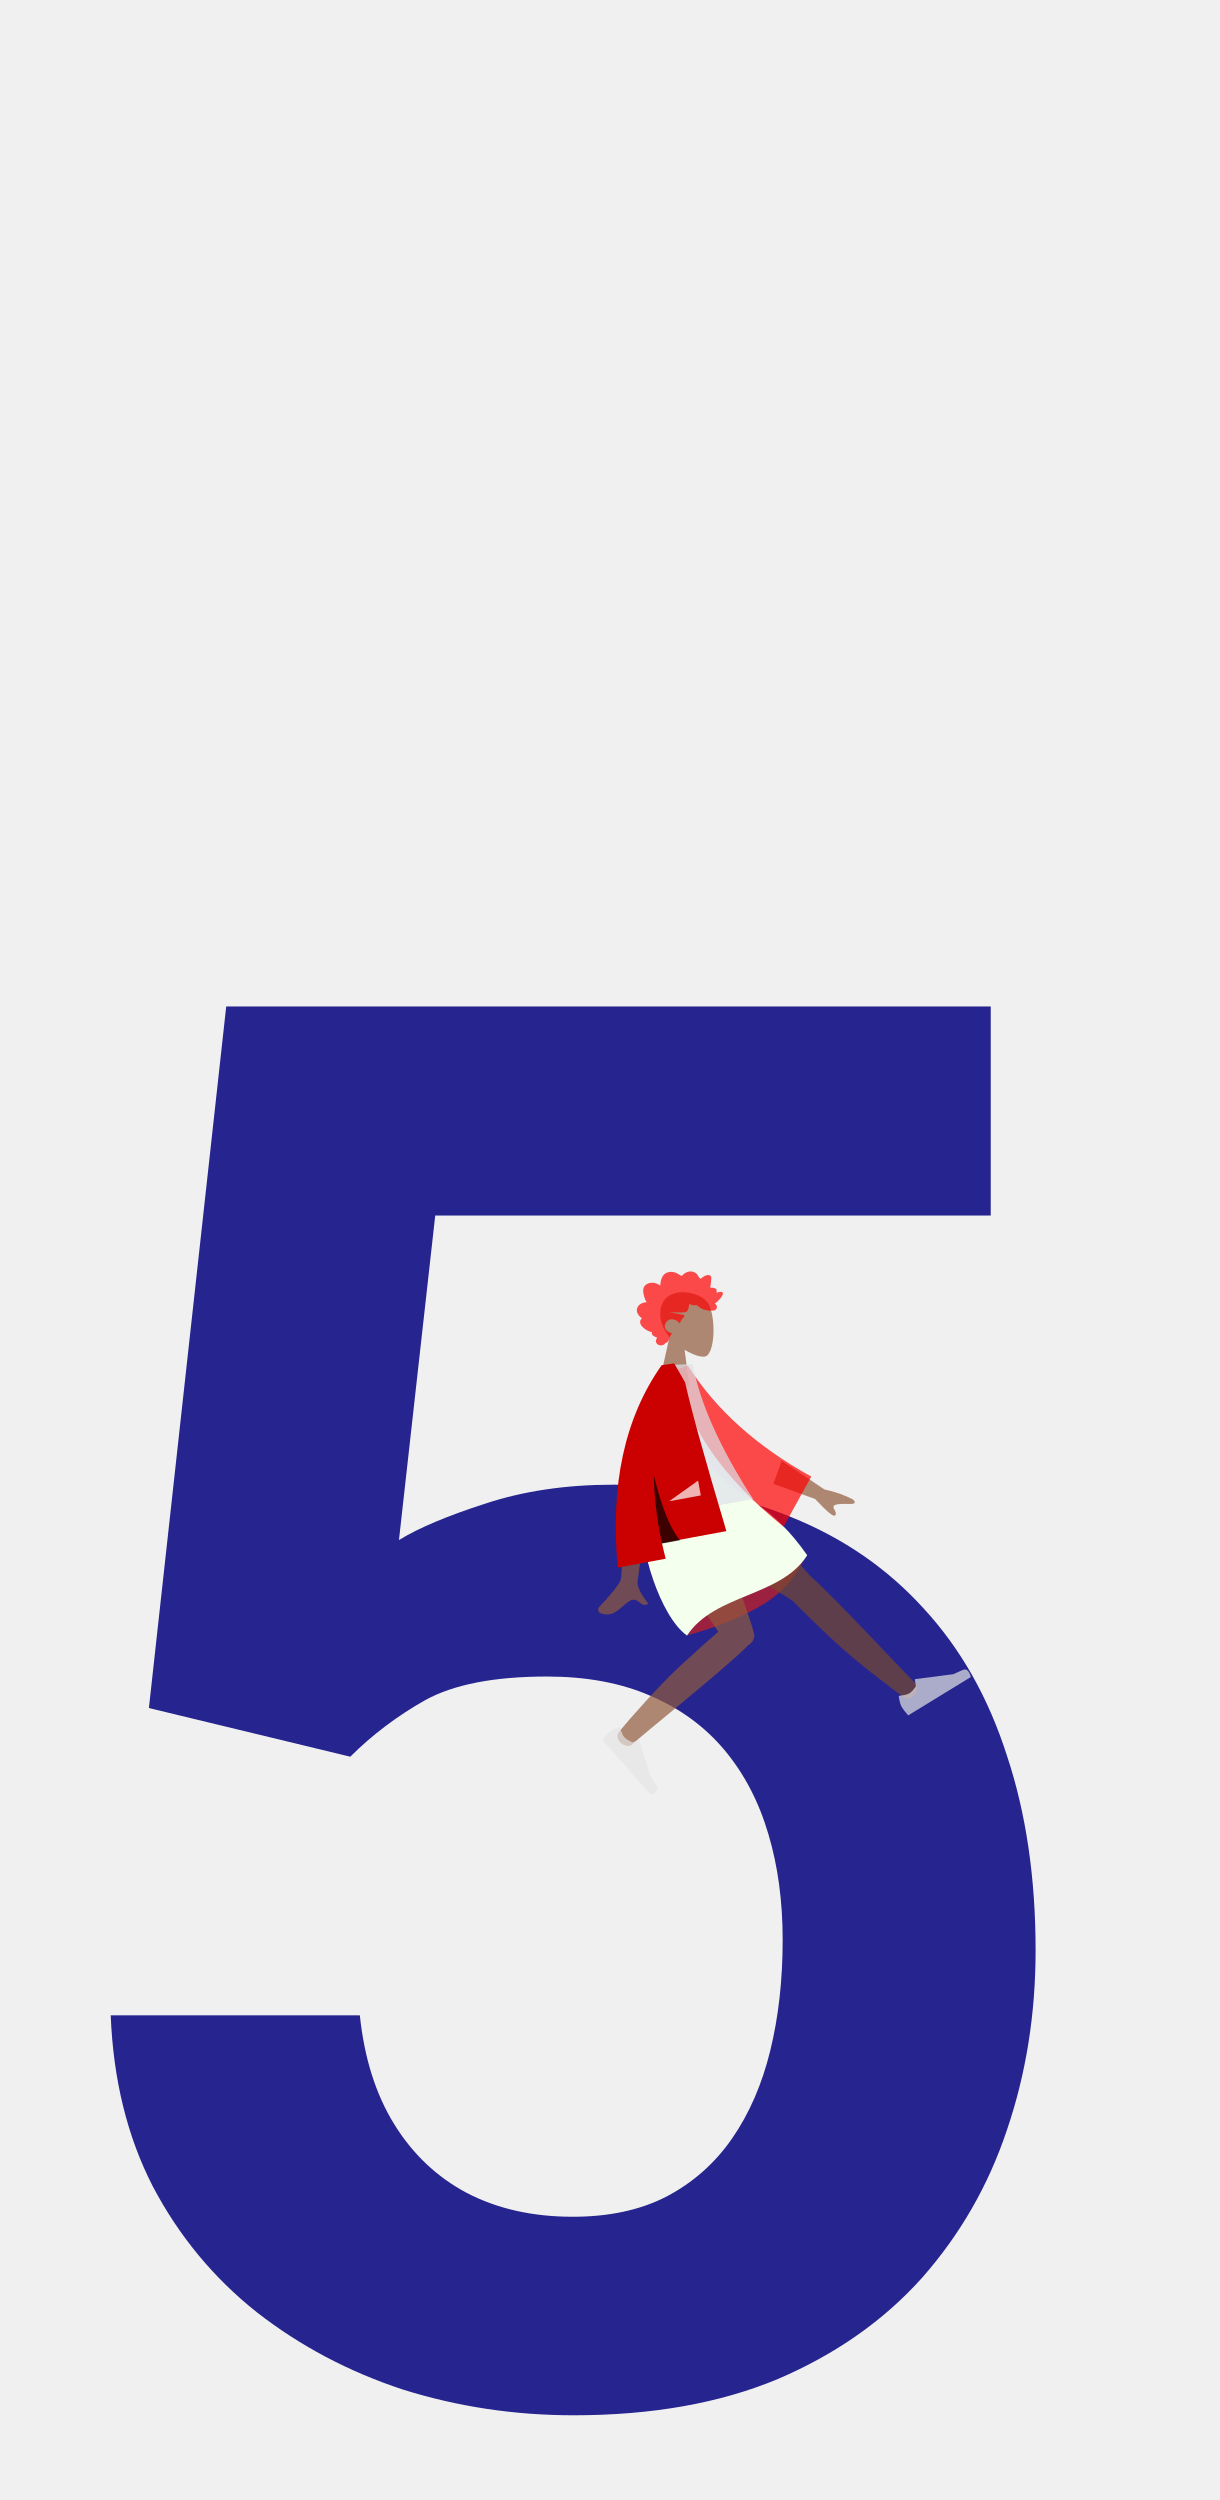
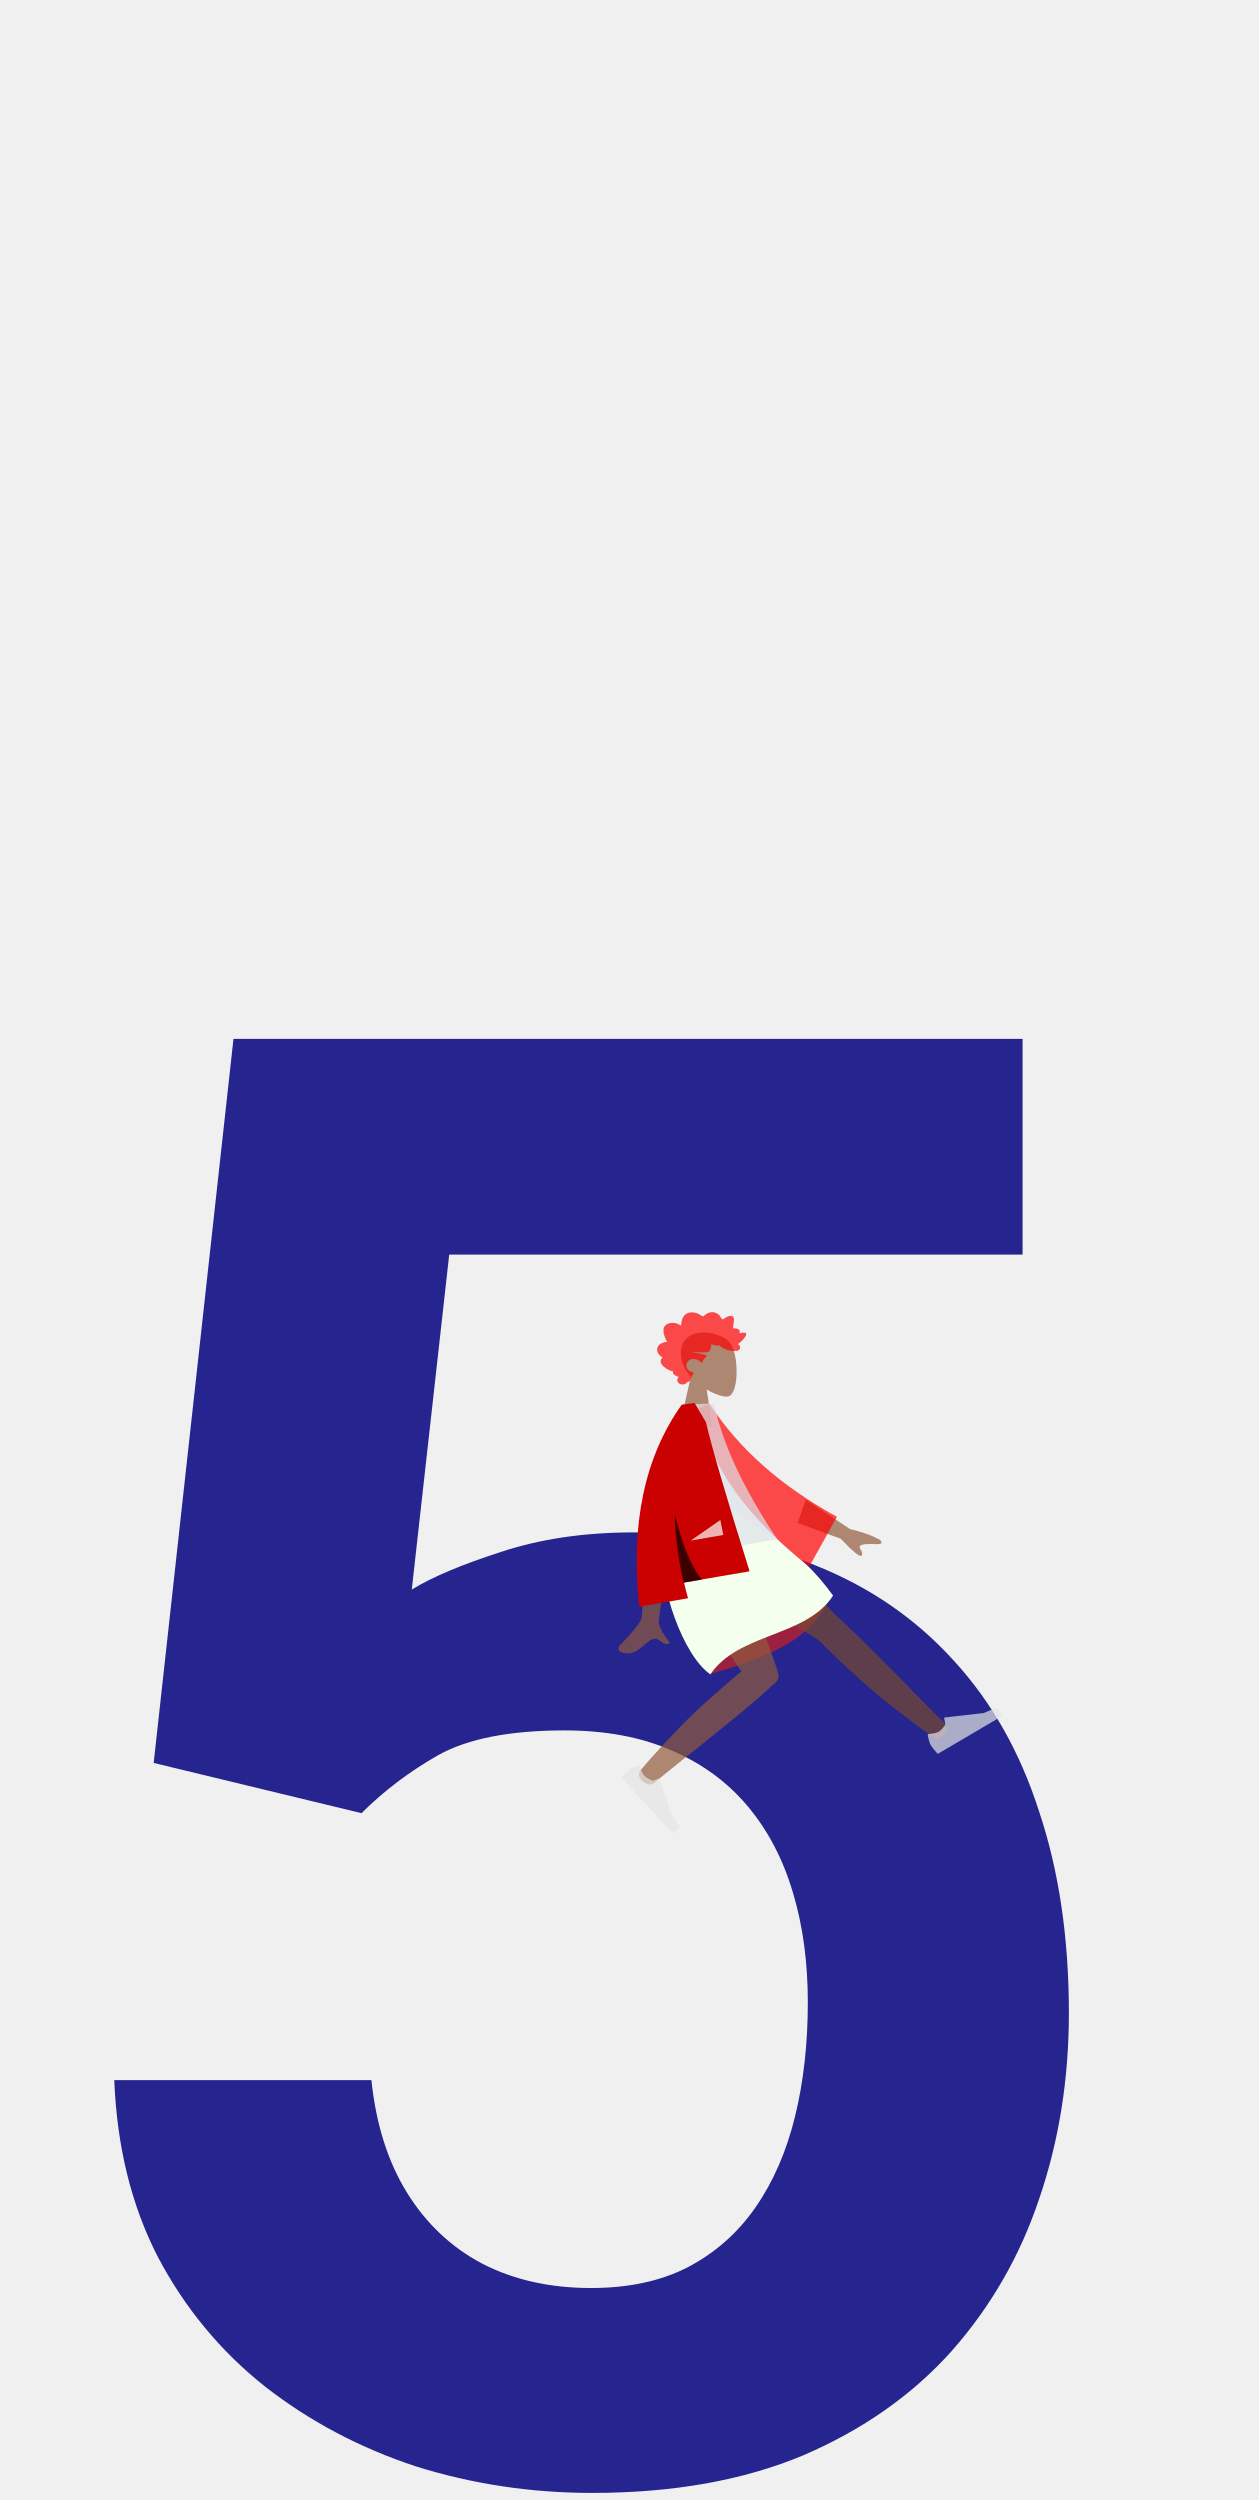
- <svg xmlns="http://www.w3.org/2000/svg" width="141" height="289" viewBox="0 0 141 289" fill="none">
+ <svg xmlns="http://www.w3.org/2000/svg" width="141" height="280" viewBox="0 0 141 280" fill="none">
  <path opacity="0.87" d="M40.493 203.075L17.212 197.448L26.15 116.351H114.529V140.514H50.313L46.12 178.028C48.401 176.631 51.711 175.233 56.051 173.836C60.464 172.365 65.429 171.629 70.946 171.629C78.596 171.629 85.437 172.879 91.469 175.38C97.5 177.808 102.613 181.339 106.805 185.973C111.072 190.607 114.271 196.271 116.405 202.964C118.611 209.585 119.715 217.087 119.715 225.473C119.715 232.829 118.611 239.743 116.405 246.216C114.271 252.616 110.998 258.316 106.585 263.318C102.171 268.247 96.618 272.145 89.924 275.014C83.23 277.809 75.36 279.207 66.312 279.207C59.471 279.207 52.888 278.214 46.562 276.228C40.309 274.168 34.682 271.189 29.68 267.29C24.678 263.318 20.67 258.464 17.654 252.726C14.711 246.989 13.093 240.405 12.799 232.976H41.597C42.112 237.904 43.436 242.097 45.569 245.554C47.702 249.011 50.497 251.659 53.954 253.498C57.485 255.337 61.568 256.257 66.202 256.257C70.394 256.257 73.999 255.484 77.015 253.94C80.104 252.321 82.642 250.078 84.628 247.209C86.614 244.34 88.085 240.957 89.041 237.058C89.998 233.16 90.476 228.893 90.476 224.259C90.476 219.772 89.924 215.69 88.821 212.012C87.717 208.261 86.025 205.024 83.745 202.302C81.465 199.581 78.596 197.484 75.139 196.013C71.755 194.542 67.783 193.807 63.223 193.807C57.117 193.807 52.41 194.726 49.1 196.565C45.863 198.404 42.994 200.574 40.493 203.075Z" fill="#080680" />
-   <path fill-rule="evenodd" clip-rule="evenodd" d="M77.395 154.552C76.709 153.733 76.248 152.732 76.337 151.616C76.593 148.399 81.071 149.146 81.929 150.778C82.786 152.41 82.645 156.53 81.515 156.811C81.064 156.922 80.109 156.63 79.139 156.035L79.711 160.365L76.098 160.333L77.395 154.552Z" fill="#915B3C" fill-opacity="0.7" />
-   <path fill-rule="evenodd" clip-rule="evenodd" d="M74.771 150.531C74.655 150.414 74.593 150.249 74.539 150.092C74.484 149.929 74.43 149.764 74.393 149.594C74.32 149.255 74.323 148.866 74.567 148.606C74.763 148.397 75.055 148.305 75.323 148.287C75.502 148.274 75.685 148.301 75.856 148.359C76.026 148.416 76.171 148.529 76.335 148.599C76.345 148.235 76.411 147.854 76.599 147.544C76.78 147.246 77.066 147.081 77.39 147.039C77.722 146.996 78.049 147.077 78.345 147.24C78.419 147.281 78.492 147.323 78.562 147.372C78.621 147.412 78.682 147.461 78.751 147.478C78.829 147.496 78.867 147.452 78.918 147.396C78.977 147.331 79.044 147.273 79.115 147.222C79.427 146.997 79.836 146.907 80.194 147.047C80.359 147.111 80.519 147.219 80.63 147.368C80.729 147.5 80.799 147.709 80.936 147.802C80.995 147.841 81.037 147.79 81.091 147.752C81.171 147.696 81.248 147.633 81.33 147.579C81.445 147.501 81.569 147.444 81.702 147.415C81.896 147.372 82.163 147.384 82.216 147.638C82.236 147.734 82.219 147.835 82.212 147.931C82.201 148.063 82.191 148.194 82.178 148.326C82.168 148.425 82.156 148.522 82.137 148.62C82.126 148.672 82.094 148.769 82.116 148.822C82.143 148.887 82.273 148.851 82.328 148.854C82.437 148.859 82.547 148.879 82.647 148.927C82.725 148.964 82.807 149.018 82.839 149.107C82.859 149.163 82.853 149.219 82.843 149.276C82.831 149.344 82.844 149.38 82.852 149.448C82.999 149.377 83.509 149.222 83.57 149.485C83.591 149.572 83.541 149.671 83.504 149.744C83.438 149.873 83.351 149.99 83.263 150.102C83.08 150.336 82.862 150.537 82.627 150.708C82.899 150.832 82.967 151.19 82.728 151.401C82.623 151.494 82.483 151.514 82.351 151.506C82.303 151.504 82.234 151.485 82.196 151.493C82.175 151.497 82.153 151.514 82.125 151.516C81.939 151.527 81.73 151.48 81.549 151.438C81.226 151.361 80.921 151.206 80.673 150.97C80.609 150.91 80.557 150.875 80.47 150.875C80.395 150.875 80.32 150.895 80.245 150.896C80.044 150.9 79.865 150.801 79.68 150.734C79.666 150.984 79.592 151.26 79.487 151.485C79.402 151.668 79.227 151.693 79.055 151.708C78.505 151.754 77.954 151.692 77.404 151.688C77.936 151.813 78.485 151.867 79.012 152.013C79.25 152.079 79.066 152.238 78.963 152.349C78.793 152.531 78.666 152.757 78.578 152.995C78.32 152.654 77.862 152.426 77.453 152.527C77.001 152.638 76.678 153.244 76.963 153.684C77.128 153.94 77.429 154.04 77.679 154.152C77.481 154.354 77.431 154.654 77.311 154.907C77.251 155.031 77.168 155.172 77.038 155.214C76.989 155.23 76.933 155.231 76.894 155.269C76.847 155.318 76.835 155.372 76.775 155.413C76.533 155.578 76.159 155.561 75.948 155.342C75.758 155.144 75.811 154.833 75.973 154.635C75.718 154.527 75.254 154.386 75.359 153.989C74.805 153.947 73.469 153.038 74.218 152.389C73.812 152.155 73.443 151.589 73.709 151.095C73.915 150.714 74.385 150.548 74.771 150.531Z" fill="#FF0000" fill-opacity="0.7" />
-   <path fill-rule="evenodd" clip-rule="evenodd" d="M79.477 189.049C83.082 188.025 86.001 186.83 88.234 185.463C90.467 184.096 92.135 182.163 93.238 179.665C89.685 180.626 86.934 181.703 84.986 182.897C83.037 184.09 81.2 186.141 79.477 189.049Z" fill="#CF1F1F" fill-opacity="0.7" />
-   <path fill-rule="evenodd" clip-rule="evenodd" d="M91.657 185.071C91.6 185.044 91.545 185.011 91.493 184.971C90.416 184.135 76.642 176.441 74.672 174.699L82.09 170.158C83.588 171.483 92.102 180.338 93.668 182.185C96.638 184.794 105.08 193.964 105.785 194.526C106.526 195.117 105.46 196.859 104.474 196.177C102.905 195.094 98.818 191.94 96.581 189.856C94.484 187.903 92.653 186.111 91.657 185.071Z" fill="#784931" fill-opacity="0.7" />
-   <path fill-rule="evenodd" clip-rule="evenodd" d="M86.466 190.22C83.92 192.825 73.744 200.947 73.12 201.626C72.478 202.324 70.815 201.139 71.564 200.203C72.755 198.714 76.189 194.858 78.425 192.772C80.224 191.095 81.891 189.604 83.028 188.633C80.755 185.163 75.069 176.978 74.266 174.949L80.83 170.931C81.6 172.876 86.864 187.284 87.169 188.862C87.296 189.414 86.965 189.895 86.466 190.22Z" fill="#915B3C" fill-opacity="0.7" />
-   <path fill-rule="evenodd" clip-rule="evenodd" d="M71.544 199.675C70.992 199.874 70.621 200.058 70.431 200.226C70.227 200.406 69.96 200.703 69.628 201.117C69.837 201.352 71.712 203.471 75.252 207.474C75.947 207.154 76.158 206.798 75.887 206.403C75.616 206.008 75.394 205.678 75.221 205.411L73.901 201.2C73.891 201.168 73.857 201.15 73.825 201.16C73.825 201.16 73.824 201.16 73.824 201.161L73.105 201.41C72.659 201.217 72.346 201.017 72.163 200.811C71.995 200.621 71.841 200.269 71.701 199.757C71.684 199.693 71.618 199.655 71.553 199.672C71.55 199.673 71.547 199.674 71.544 199.675Z" fill="#E4E4E4" fill-opacity="0.7" />
-   <path fill-rule="evenodd" clip-rule="evenodd" d="M103.9 196.16C104 196.738 104.117 197.135 104.25 197.352C104.392 197.584 104.638 197.899 104.988 198.297C105.257 198.133 107.67 196.655 112.229 193.864C112.035 193.125 111.72 192.854 111.284 193.053C110.848 193.251 110.484 193.413 110.191 193.537L105.812 194.104C105.779 194.109 105.755 194.139 105.76 194.172C105.76 194.173 105.76 194.173 105.76 194.174L105.881 194.924C105.613 195.33 105.362 195.604 105.127 195.748C104.91 195.881 104.537 195.972 104.008 196.019C103.942 196.025 103.893 196.084 103.899 196.151C103.899 196.154 103.899 196.157 103.9 196.16Z" fill="#E4E4E4" fill-opacity="0.7" />
-   <path fill-rule="evenodd" clip-rule="evenodd" d="M74.289 174.935C76.675 172.338 79.411 170.662 82.499 169.909C85.906 173.453 89.083 173.743 93.313 179.785C90.279 184.621 82.617 184.21 79.421 189.071C76.328 186.902 73.765 178.687 74.289 174.935Z" fill="#F4FFED" />
-   <path fill-rule="evenodd" clip-rule="evenodd" d="M90.357 168.867L95.292 172.173C96.604 172.467 97.707 172.855 98.6 173.339C98.814 173.517 99.079 173.886 98.223 173.858C97.368 173.829 96.466 173.838 96.362 174.134C96.256 174.43 96.787 174.755 96.567 175.158C96.419 175.427 95.642 174.803 94.234 173.287L89.413 171.528L90.357 168.867ZM71.907 172.879L74.993 172.32C74.226 178.824 73.802 182.278 73.72 182.682C73.535 183.592 74.496 184.748 74.933 185.384C74.01 186.021 73.809 184.332 72.648 185.158C71.589 185.913 70.888 187.053 69.397 186.475C69.213 186.404 68.962 186.054 69.343 185.675C70.291 184.728 71.614 183.135 71.746 182.666C71.926 182.028 71.98 178.765 71.907 172.879Z" fill="#915B3C" fill-opacity="0.7" />
-   <path fill-rule="evenodd" clip-rule="evenodd" d="M78.275 158.309L79.511 157.853C82.723 162.938 87.482 167.217 93.787 170.691L90.58 176.486C83.924 171.11 79.331 165.142 78.275 158.309Z" fill="#FF0000" fill-opacity="0.7" />
-   <path fill-rule="evenodd" clip-rule="evenodd" d="M75.68 175.385L87.043 173.28C83.226 167.363 80.903 162.166 80.075 157.689L76.553 157.813C74.661 162.647 74.887 168.125 75.68 175.385Z" fill="#DDE3E9" fill-opacity="0.7" />
-   <path fill-rule="evenodd" clip-rule="evenodd" d="M76.481 157.829C76.482 157.828 76.482 157.827 76.482 157.826L76.706 157.785C76.975 157.744 77.386 157.685 77.939 157.608L79.205 159.823C79.827 162.694 81.414 168.419 83.968 176.996L76.52 178.376C76.651 178.977 76.796 179.581 76.955 180.188L71.416 181.214C70.515 171.708 72.202 163.913 76.478 157.827L76.481 157.829Z" fill="#CB0000" />
-   <path fill-rule="evenodd" clip-rule="evenodd" d="M75.581 170.551C76.49 174.279 77.501 176.778 78.614 178.048L76.532 178.433C75.939 175.74 75.622 173.112 75.581 170.551Z" fill="black" fill-opacity="0.7" />
-   <path fill-rule="evenodd" clip-rule="evenodd" d="M77.34 173.55L80.698 171.161L81.013 172.869L77.34 173.55Z" fill="white" fill-opacity="0.7" />
+   <path fill-rule="evenodd" clip-rule="evenodd" d="M77.371 154.186C76.668 153.392 76.19 152.427 76.266 151.357C76.484 148.274 81.018 149.04 81.905 150.615C82.791 152.19 82.7 156.14 81.561 156.397C81.108 156.499 80.139 156.208 79.152 155.627L79.784 159.786L76.133 159.717L77.371 154.186Z" fill="#915B3C" fill-opacity="0.7" />
+   <path fill-rule="evenodd" clip-rule="evenodd" d="M74.743 150.288C74.625 150.176 74.56 150.018 74.505 149.867C74.447 149.711 74.39 149.554 74.351 149.392C74.274 149.068 74.272 148.698 74.514 148.452C74.708 148.255 75 148.171 75.27 148.157C75.449 148.147 75.634 148.175 75.806 148.232C75.978 148.288 76.125 148.397 76.291 148.466C76.296 148.119 76.358 147.757 76.543 147.464C76.721 147.182 77.006 147.028 77.331 146.992C77.665 146.955 77.995 147.035 78.294 147.194C78.369 147.234 78.443 147.275 78.514 147.322C78.574 147.361 78.636 147.408 78.705 147.425C78.783 147.444 78.821 147.402 78.872 147.349C78.931 147.288 78.997 147.234 79.068 147.186C79.379 146.975 79.788 146.894 80.15 147.031C80.317 147.094 80.479 147.199 80.593 147.341C80.694 147.468 80.766 147.668 80.906 147.758C80.965 147.796 81.006 147.748 81.06 147.713C81.14 147.66 81.217 147.601 81.298 147.55C81.413 147.478 81.537 147.425 81.67 147.398C81.864 147.359 82.133 147.375 82.19 147.617C82.211 147.708 82.195 147.805 82.189 147.896C82.18 148.021 82.171 148.146 82.16 148.271C82.151 148.366 82.141 148.458 82.122 148.551C82.112 148.601 82.081 148.693 82.103 148.743C82.132 148.806 82.262 148.773 82.317 148.776C82.427 148.783 82.537 148.803 82.639 148.849C82.718 148.885 82.801 148.938 82.834 149.024C82.855 149.076 82.85 149.13 82.84 149.184C82.829 149.248 82.842 149.283 82.851 149.348C82.998 149.283 83.508 149.14 83.573 149.391C83.595 149.475 83.547 149.568 83.51 149.637C83.445 149.759 83.36 149.87 83.273 149.976C83.091 150.196 82.874 150.385 82.641 150.546C82.915 150.667 82.988 151.008 82.751 151.207C82.647 151.294 82.506 151.311 82.374 151.303C82.325 151.3 82.255 151.281 82.217 151.288C82.197 151.292 82.175 151.308 82.146 151.31C81.96 151.318 81.749 151.271 81.566 151.229C81.241 151.152 80.932 151 80.68 150.773C80.615 150.715 80.562 150.681 80.475 150.681C80.399 150.68 80.325 150.698 80.249 150.698C80.047 150.699 79.866 150.603 79.679 150.537C79.668 150.776 79.597 151.037 79.495 151.25C79.411 151.424 79.236 151.446 79.063 151.458C78.511 151.496 77.957 151.43 77.404 151.42C77.939 151.545 78.493 151.603 79.023 151.748C79.263 151.814 79.081 151.963 78.979 152.067C78.811 152.239 78.686 152.453 78.599 152.679C78.337 152.351 77.873 152.129 77.463 152.22C77.011 152.321 76.694 152.894 76.985 153.317C77.154 153.562 77.458 153.662 77.711 153.77C77.514 153.961 77.468 154.246 77.35 154.485C77.292 154.603 77.21 154.736 77.079 154.775C77.031 154.789 76.974 154.79 76.936 154.826C76.889 154.871 76.878 154.923 76.817 154.962C76.577 155.116 76.2 155.096 75.986 154.885C75.792 154.694 75.841 154.398 76.002 154.212C75.745 154.105 75.276 153.966 75.377 153.589C74.82 153.543 73.465 152.662 74.21 152.052C73.799 151.825 73.421 151.281 73.683 150.814C73.884 150.454 74.356 150.3 74.743 150.288Z" fill="#FF0000" fill-opacity="0.7" />
+   <path fill-rule="evenodd" clip-rule="evenodd" d="M79.508 187.483C83.115 186.525 86.031 185.391 88.256 184.082C90.481 182.772 92.132 180.903 93.208 178.475C89.652 179.371 86.904 180.391 84.962 181.534C83.02 182.677 81.202 184.66 79.508 187.483Z" fill="#CF1F1F" fill-opacity="0.7" />
+   <path fill-rule="evenodd" clip-rule="evenodd" d="M91.648 183.68C91.591 183.654 91.536 183.621 91.484 183.582C90.405 182.763 76.648 175.182 74.672 173.478L81.972 169.189C83.475 170.484 92.029 179.122 93.606 180.922C96.585 183.473 105.072 192.414 105.778 192.964C106.52 193.543 105.484 195.209 104.498 194.541C102.929 193.477 98.835 190.388 96.591 188.353C94.487 186.444 92.649 184.694 91.648 183.68Z" fill="#784931" fill-opacity="0.7" />
+   <path fill-rule="evenodd" clip-rule="evenodd" d="M86.486 188.77C83.979 191.263 73.931 199.008 73.318 199.658C72.686 200.327 71.012 199.159 71.747 198.262C72.917 196.834 76.293 193.139 78.498 191.145C80.271 189.542 81.915 188.118 83.037 187.191C80.726 183.803 74.952 175.805 74.126 173.83L80.622 170.016C81.415 171.909 86.846 185.93 87.17 187.462C87.304 187.998 86.979 188.461 86.486 188.77Z" fill="#915B3C" fill-opacity="0.7" />
+   <path fill-rule="evenodd" clip-rule="evenodd" d="M71.513 197.758C70.968 197.943 70.602 198.114 70.416 198.274C70.215 198.444 69.953 198.726 69.629 199.12C69.84 199.349 71.728 201.407 75.295 205.294C75.981 204.996 76.186 204.656 75.912 204.273C75.638 203.891 75.413 203.571 75.238 203.313L73.874 199.251C73.863 199.22 73.829 199.203 73.798 199.212C73.797 199.212 73.797 199.213 73.796 199.213L73.086 199.443C72.641 199.253 72.326 199.057 72.143 198.857C71.973 198.672 71.816 198.332 71.671 197.839C71.653 197.777 71.586 197.739 71.523 197.755C71.519 197.756 71.516 197.757 71.513 197.758Z" fill="#E4E4E4" fill-opacity="0.7" />
+   <path fill-rule="evenodd" clip-rule="evenodd" d="M103.908 194.34C104.016 194.905 104.137 195.293 104.273 195.506C104.418 195.734 104.669 196.044 105.025 196.436C105.292 196.279 107.694 194.867 112.23 192.2C112.026 191.477 111.707 191.21 111.272 191.398C110.838 191.587 110.474 191.739 110.183 191.857L105.799 192.359C105.766 192.362 105.743 192.392 105.747 192.424C105.747 192.425 105.748 192.425 105.748 192.426L105.878 193.159C105.615 193.551 105.366 193.816 105.133 193.953C104.917 194.08 104.544 194.164 104.014 194.204C103.948 194.209 103.899 194.266 103.906 194.331C103.907 194.334 103.907 194.337 103.908 194.34Z" fill="#E4E4E4" fill-opacity="0.7" />
+   <path fill-rule="evenodd" clip-rule="evenodd" d="M74.266 173.774C76.613 171.286 79.322 169.695 82.393 169.002C85.836 172.477 89.01 172.796 93.305 178.701C90.339 183.35 82.69 182.86 79.563 187.531C76.45 185.393 73.79 177.403 74.266 173.774Z" fill="#F4FFED" />
+   <path fill-rule="evenodd" clip-rule="evenodd" d="M90.251 167.968L95.209 171.262C96.521 171.563 97.625 171.956 98.521 172.439C98.736 172.616 99.004 172.981 98.151 172.944C97.297 172.907 96.398 172.906 96.297 173.195C96.195 173.485 96.728 173.809 96.512 174.202C96.368 174.464 95.586 173.844 94.166 172.343L89.338 170.568L90.251 167.968ZM71.89 171.713L74.962 171.196C74.266 177.566 73.88 180.948 73.802 181.344C73.627 182.234 74.598 183.378 75.041 184.006C74.127 184.621 73.908 182.963 72.76 183.761C71.711 184.49 71.024 185.601 69.53 185.018C69.346 184.947 69.092 184.601 69.467 184.233C70.403 183.315 71.707 181.766 71.833 181.308C72.006 180.684 72.025 177.485 71.89 171.713Z" fill="#915B3C" fill-opacity="0.7" />
+   <path fill-rule="evenodd" clip-rule="evenodd" d="M78.278 157.696L79.494 157.266C82.722 162.238 87.469 166.444 93.735 169.883L90.627 175.48C83.994 170.189 79.392 164.345 78.278 157.696Z" fill="#FF0000" fill-opacity="0.7" />
+   <path fill-rule="evenodd" clip-rule="evenodd" d="M75.823 174.316L87.043 172.391C83.204 166.613 80.852 161.549 79.986 157.199L76.503 157.283C74.681 161.952 74.963 167.267 75.823 174.316Z" fill="#DDE3E9" fill-opacity="0.7" />
+   <path fill-rule="evenodd" clip-rule="evenodd" d="M76.355 157.331C76.355 157.33 76.355 157.33 76.355 157.329L76.576 157.291C76.842 157.254 77.247 157.202 77.792 157.132L79.066 159.292C79.71 162.081 81.339 167.645 83.953 175.984L76.608 177.245C76.744 177.829 76.893 178.416 77.057 179.006L71.595 179.944C70.605 170.722 72.191 163.184 76.351 157.329L76.355 157.331Z" fill="#CB0000" />
+   <path fill-rule="evenodd" clip-rule="evenodd" d="M75.569 169.634C76.497 173.245 77.512 175.67 78.614 176.908L76.581 177.259C75.973 174.651 75.636 172.109 75.569 169.634Z" fill="black" fill-opacity="0.7" />
+   <path fill-rule="evenodd" clip-rule="evenodd" d="M77.358 172.545L80.68 170.238L81.013 171.916L77.358 172.545Z" fill="white" fill-opacity="0.7" />
</svg>
